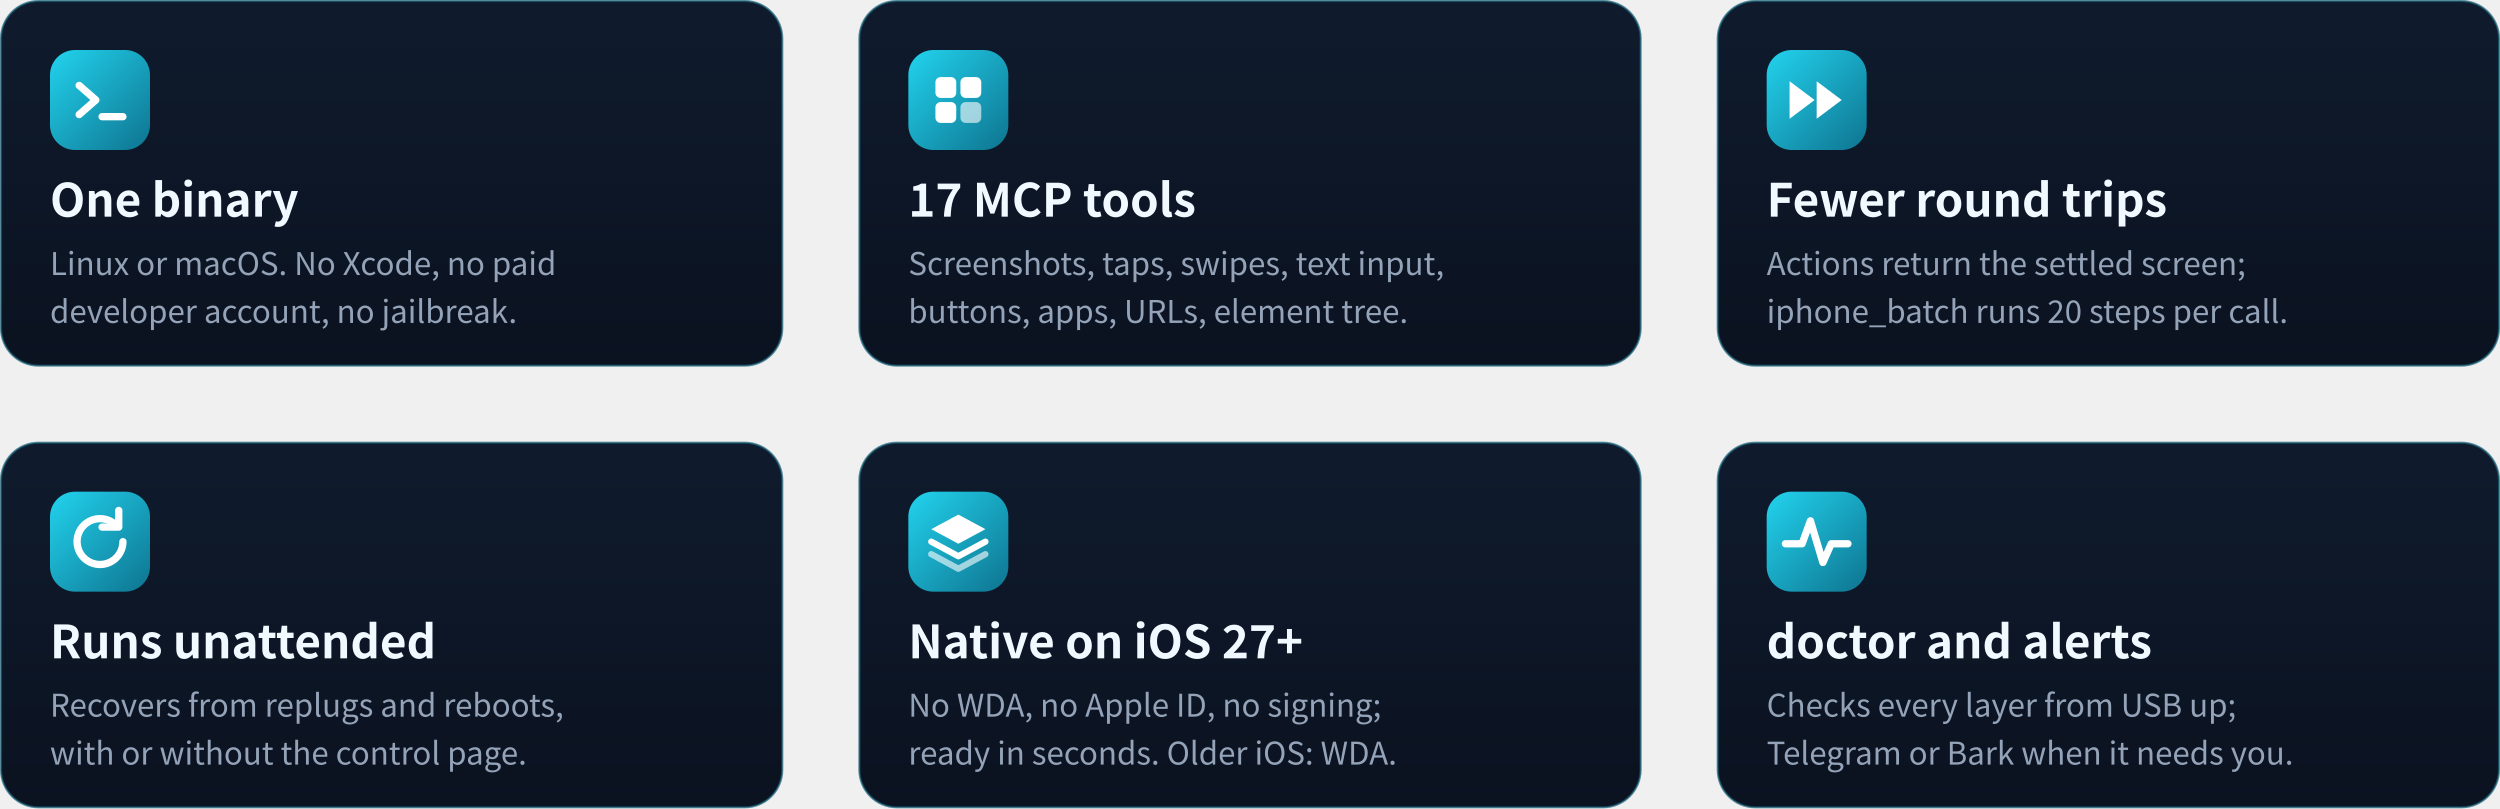
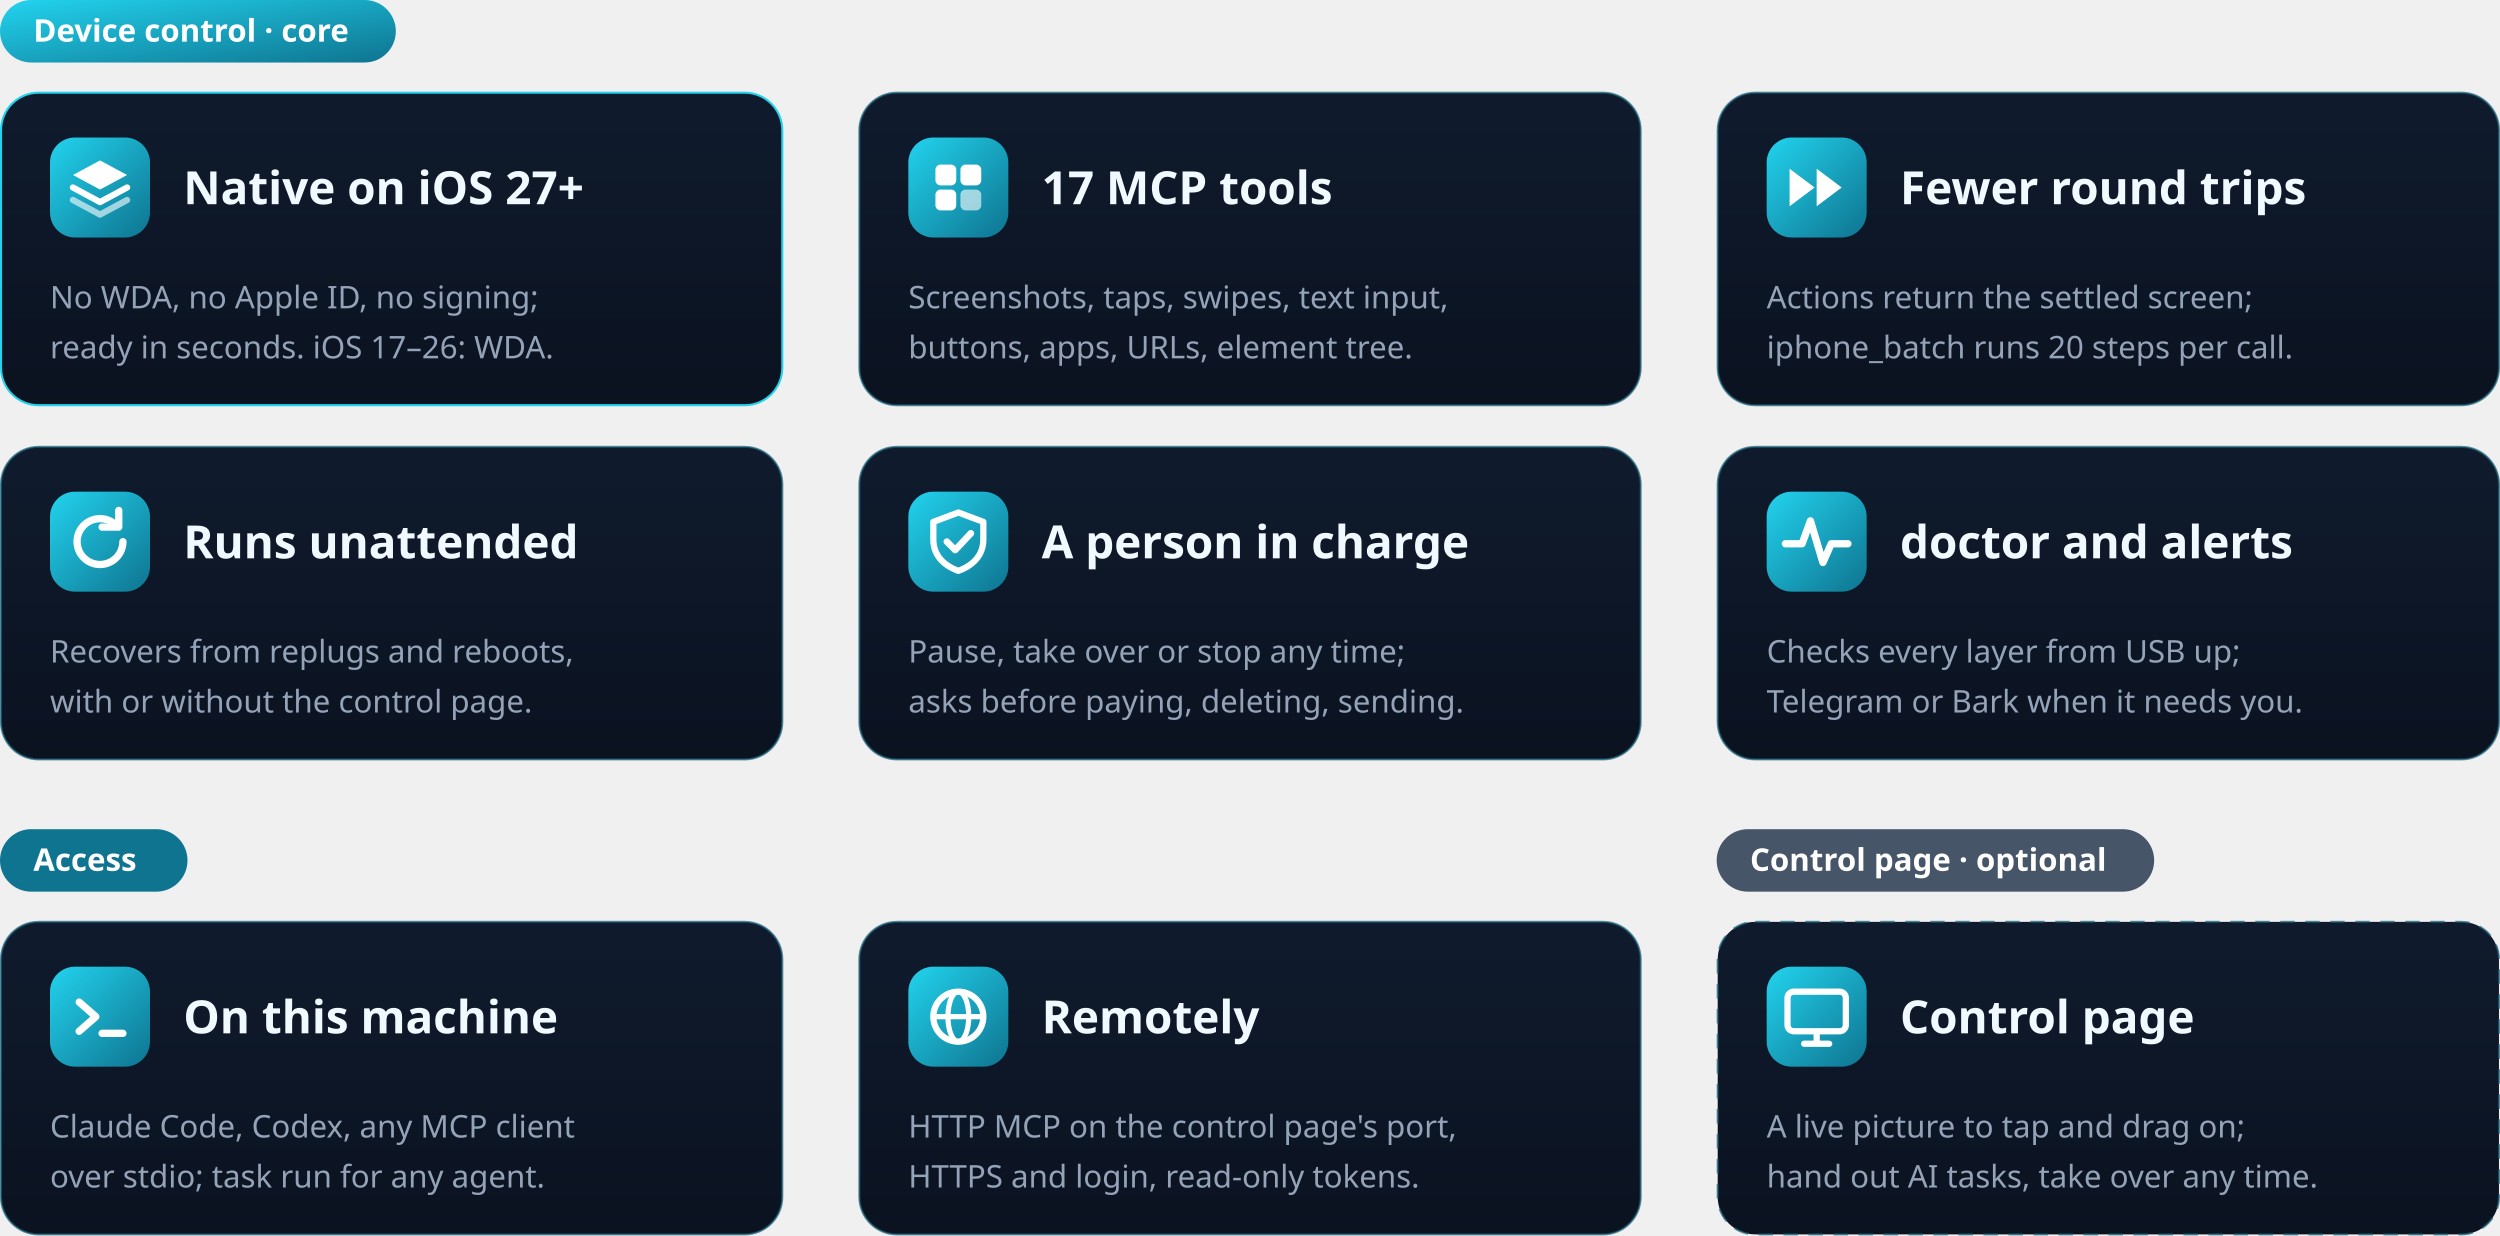
- <svg xmlns="http://www.w3.org/2000/svg" viewBox="0 0 1200 388" width="1200" height="388" role="img" aria-label="One binary: Linux or macOS. No Xcode, no paid developer account, no jailbreak.; 17 MCP tools: Screenshots, taps, swipes, text input, buttons, apps, URLs, element tree.; Fewer round trips: Actions return the settled screen; iphone_batch runs 20 steps per call.; Runs unattended: Recovers from replugs and reboots, with or without the control page.; Native on iOS 27+: No WDA, no Apple ID, no signing; ready in seconds. Older iOS: WDA.; doctor and alerts: Checks every layer from USB up; Telegram or Bark when it needs you.">
+ <svg xmlns="http://www.w3.org/2000/svg" viewBox="0 0 1200 593" width="1200" height="593" role="img" aria-label="Device control · core — Native on iOS 27+: No WDA, no Apple ID, no signing; ready in seconds. iOS 17–26: WDA.; 17 MCP tools: Screenshots, taps, swipes, text input, buttons, apps, URLs, element tree.; Fewer round trips: Actions return the settled screen; iphone_batch runs 20 steps per call.; Runs unattended: Recovers from replugs and reboots, with or without the control page.; A person in charge: Pause, take over or stop any time; asks before paying, deleting, sending.; doctor and alerts: Checks every layer from USB up; Telegram or Bark when it needs you.. Access — On this machine: Claude Code, Codex, any MCP client over stdio; task run for any agent.; Remotely: HTTP MCP on the control page's port, HTTPS and login, read-only tokens.. Control page · optional — Control page: A live picture to tap and drag on; hand out AI tasks, take over any time..">
  <defs>
    <linearGradient id="cd-bg" x1="0" y1="0" x2="0" y2="1">
      <stop offset="0" stop-color="#0f1b2d" />
      <stop offset="1" stop-color="#0b1220" />
    </linearGradient>
    <linearGradient id="cd-icon" x1="0" y1="0" x2="1" y2="1">
      <stop offset="0" stop-color="#22d3ee" />
      <stop offset="1" stop-color="#0e7490" />
    </linearGradient>
  </defs>
-   <g font-family="-apple-system, BlinkMacSystemFont, 'Segoe UI', 'PingFang SC', 'Hiragino Sans GB', 'Microsoft YaHei', 'Noto Sans CJK SC', 'Source Han Sans SC', 'WenQuanYi Zen Hei', Helvetica, Arial, sans-serif">
-     <g transform="translate(0 0)">
-       <rect x="0.5" y="0.5" width="375" height="175" rx="18" fill="url(#cd-bg)" stroke="#155e75" stroke-opacity="0.7" />
-       <rect x="24" y="24" width="48" height="48" rx="12" fill="url(#cd-icon)" />
-       <g transform="translate(24 24)">
-         <polyline points="14,17 22,24 14,31" fill="none" stroke="#fff" stroke-width="3.5" stroke-linecap="round" stroke-linejoin="round" />
-         <line x1="25" y1="32" x2="35" y2="32" stroke="#fff" stroke-width="3.5" stroke-linecap="round" />
+   <g font-family="-apple-system, BlinkMacSystemFont, 'Segoe UI', 'Noto Sans', Helvetica, Arial, sans-serif">
+     <rect x="0" y="0" width="190" height="30" rx="15" fill="url(#cd-icon)" />
+     <text x="16" y="20" font-size="15" font-weight="700" fill="#ffffff">Device control · core</text>
+     <g transform="translate(0 44)">
+       <rect x="0.5" y="0.5" width="375" height="150" rx="18" fill="url(#cd-bg)" stroke="#22d3ee" />
+       <rect x="24" y="22" width="48" height="48" rx="12" fill="url(#cd-icon)" />
+       <g transform="translate(24 22)">
+         <path d="M24 11 L37 18 L24 25 L11 18 Z" fill="#fff" />
+         <polyline points="11,24 24,31 37,24" fill="none" stroke="#fff" stroke-width="3" stroke-linecap="round" stroke-linejoin="round" />
+         <polyline points="11,30 24,37 37,30" fill="none" stroke="#fff" stroke-width="3" stroke-linecap="round" stroke-linejoin="round" stroke-opacity="0.6" />
      </g>
-       <text x="24" y="104" font-size="22" font-weight="700" fill="#f0f9ff">One binary</text>
-       <text x="24" y="132" font-size="15" fill="#94a3b8">Linux or macOS. No Xcode, no paid</text>
-       <text x="24" y="155" font-size="15" fill="#94a3b8">developer account, no jailbreak.</text>
+       <text x="88" y="54" font-size="22" font-weight="700" fill="#f0f9ff">Native on iOS 27+</text>
+       <text x="24" y="104" font-size="15" fill="#94a3b8">No WDA, no Apple ID, no signing;</text>
+       <text x="24" y="128" font-size="15" fill="#94a3b8">ready in seconds. iOS 17–26: WDA.</text>
    </g>
-     <g transform="translate(412 0)">
-       <rect x="0.5" y="0.5" width="375" height="175" rx="18" fill="url(#cd-bg)" stroke="#155e75" stroke-opacity="0.7" />
-       <rect x="24" y="24" width="48" height="48" rx="12" fill="url(#cd-icon)" />
-       <g transform="translate(24 24)">
+     <g transform="translate(412 44)">
+       <rect x="0.5" y="0.5" width="375" height="150" rx="18" fill="url(#cd-bg)" stroke="#155e75" stroke-opacity="0.7" />
+       <rect x="24" y="22" width="48" height="48" rx="12" fill="url(#cd-icon)" />
+       <g transform="translate(24 22)">
        <g fill="#fff">
          <rect x="13" y="13" width="10" height="10" rx="2.5" />
          <rect x="25" y="13" width="10" height="10" rx="2.5" />
          <rect x="13" y="25" width="10" height="10" rx="2.5" />
          <rect x="25" y="25" width="10" height="10" rx="2.5" fill-opacity="0.6" />
        </g>
      </g>
-       <text x="24" y="104" font-size="22" font-weight="700" fill="#f0f9ff">17 MCP tools</text>
-       <text x="24" y="132" font-size="15" fill="#94a3b8">Screenshots, taps, swipes, text input,</text>
-       <text x="24" y="155" font-size="15" fill="#94a3b8">buttons, apps, URLs, element tree.</text>
+       <text x="88" y="54" font-size="22" font-weight="700" fill="#f0f9ff">17 MCP tools</text>
+       <text x="24" y="104" font-size="15" fill="#94a3b8">Screenshots, taps, swipes, text input,</text>
+       <text x="24" y="128" font-size="15" fill="#94a3b8">buttons, apps, URLs, element tree.</text>
    </g>
-     <g transform="translate(824 0)">
-       <rect x="0.5" y="0.5" width="375" height="175" rx="18" fill="url(#cd-bg)" stroke="#155e75" stroke-opacity="0.7" />
-       <rect x="24" y="24" width="48" height="48" rx="12" fill="url(#cd-icon)" />
-       <g transform="translate(24 24)">
+     <g transform="translate(824 44)">
+       <rect x="0.5" y="0.5" width="375" height="150" rx="18" fill="url(#cd-bg)" stroke="#155e75" stroke-opacity="0.7" />
+       <rect x="24" y="22" width="48" height="48" rx="12" fill="url(#cd-icon)" />
+       <g transform="translate(24 22)">
        <g fill="#fff">
          <path d="M11 15 L23 24 L11 33 Z" />
          <path d="M24 15 L36 24 L24 33 Z" />
        </g>
      </g>
-       <text x="24" y="104" font-size="22" font-weight="700" fill="#f0f9ff">Fewer round trips</text>
-       <text x="24" y="132" font-size="15" fill="#94a3b8">Actions return the settled screen;</text>
-       <text x="24" y="155" font-size="15" fill="#94a3b8">iphone_batch runs 20 steps per call.</text>
+       <text x="88" y="54" font-size="22" font-weight="700" fill="#f0f9ff">Fewer round trips</text>
+       <text x="24" y="104" font-size="15" fill="#94a3b8">Actions return the settled screen;</text>
+       <text x="24" y="128" font-size="15" fill="#94a3b8">iphone_batch runs 20 steps per call.</text>
    </g>
-     <g transform="translate(0 212)">
-       <rect x="0.5" y="0.5" width="375" height="175" rx="18" fill="url(#cd-bg)" stroke="#155e75" stroke-opacity="0.7" />
-       <rect x="24" y="24" width="48" height="48" rx="12" fill="url(#cd-icon)" />
-       <g transform="translate(24 24)">
+     <g transform="translate(0 214)">
+       <rect x="0.5" y="0.5" width="375" height="150" rx="18" fill="url(#cd-bg)" stroke="#155e75" stroke-opacity="0.7" />
+       <rect x="24" y="22" width="48" height="48" rx="12" fill="url(#cd-icon)" />
+       <g transform="translate(24 22)">
        <path d="M35 24 A11 11 0 1 1 31.8 16.2" fill="none" stroke="#fff" stroke-width="3.5" stroke-linecap="round" />
        <polyline points="33,9 33,17 25,17" fill="none" stroke="#fff" stroke-width="3.5" stroke-linecap="round" stroke-linejoin="round" />
      </g>
-       <text x="24" y="104" font-size="22" font-weight="700" fill="#f0f9ff">Runs unattended</text>
-       <text x="24" y="132" font-size="15" fill="#94a3b8">Recovers from replugs and reboots,</text>
-       <text x="24" y="155" font-size="15" fill="#94a3b8">with or without the control page.</text>
+       <text x="88" y="54" font-size="22" font-weight="700" fill="#f0f9ff">Runs unattended</text>
+       <text x="24" y="104" font-size="15" fill="#94a3b8">Recovers from replugs and reboots,</text>
+       <text x="24" y="128" font-size="15" fill="#94a3b8">with or without the control page.</text>
    </g>
-     <g transform="translate(412 212)">
-       <rect x="0.5" y="0.5" width="375" height="175" rx="18" fill="url(#cd-bg)" stroke="#155e75" stroke-opacity="0.7" />
-       <rect x="24" y="24" width="48" height="48" rx="12" fill="url(#cd-icon)" />
-       <g transform="translate(24 24)">
-         <path d="M24 11 L37 18 L24 25 L11 18 Z" fill="#fff" />
-         <polyline points="11,24 24,31 37,24" fill="none" stroke="#fff" stroke-width="3" stroke-linecap="round" stroke-linejoin="round" />
-         <polyline points="11,30 24,37 37,30" fill="none" stroke="#fff" stroke-width="3" stroke-linecap="round" stroke-linejoin="round" stroke-opacity="0.6" />
+     <g transform="translate(412 214)">
+       <rect x="0.5" y="0.5" width="375" height="150" rx="18" fill="url(#cd-bg)" stroke="#155e75" stroke-opacity="0.7" />
+       <rect x="24" y="22" width="48" height="48" rx="12" fill="url(#cd-icon)" />
+       <g transform="translate(24 22)">
+         <path d="M24 10 L36 14.5 V23 C36 30.5 31 35.5 24 38 C17 35.5 12 30.5 12 23 V14.5 Z" fill="none" stroke="#fff" stroke-width="3" stroke-linejoin="round" />
+         <polyline points="18.5,24 22.5,28 30,20" fill="none" stroke="#fff" stroke-width="3.2" stroke-linecap="round" stroke-linejoin="round" />
      </g>
-       <text x="24" y="104" font-size="22" font-weight="700" fill="#f0f9ff">Native on iOS 27+</text>
-       <text x="24" y="132" font-size="15" fill="#94a3b8">No WDA, no Apple ID, no signing;</text>
-       <text x="24" y="155" font-size="15" fill="#94a3b8">ready in seconds. Older iOS: WDA.</text>
+       <text x="88" y="54" font-size="22" font-weight="700" fill="#f0f9ff">A person in charge</text>
+       <text x="24" y="104" font-size="15" fill="#94a3b8">Pause, take over or stop any time;</text>
+       <text x="24" y="128" font-size="15" fill="#94a3b8">asks before paying, deleting, sending.</text>
    </g>
-     <g transform="translate(824 212)">
-       <rect x="0.5" y="0.5" width="375" height="175" rx="18" fill="url(#cd-bg)" stroke="#155e75" stroke-opacity="0.7" />
-       <rect x="24" y="24" width="48" height="48" rx="12" fill="url(#cd-icon)" />
-       <g transform="translate(24 24)">
+     <g transform="translate(824 214)">
+       <rect x="0.5" y="0.5" width="375" height="150" rx="18" fill="url(#cd-bg)" stroke="#155e75" stroke-opacity="0.7" />
+       <rect x="24" y="22" width="48" height="48" rx="12" fill="url(#cd-icon)" />
+       <g transform="translate(24 22)">
        <polyline points="9,25 17,25 21,14 27,34 31,25 39,25" fill="none" stroke="#fff" stroke-width="3.5" stroke-linecap="round" stroke-linejoin="round" />
      </g>
-       <text x="24" y="104" font-size="22" font-weight="700" fill="#f0f9ff">doctor and alerts</text>
-       <text x="24" y="132" font-size="15" fill="#94a3b8">Checks every layer from USB up;</text>
-       <text x="24" y="155" font-size="15" fill="#94a3b8">Telegram or Bark when it needs you.</text>
+       <text x="88" y="54" font-size="22" font-weight="700" fill="#f0f9ff">doctor and alerts</text>
+       <text x="24" y="104" font-size="15" fill="#94a3b8">Checks every layer from USB up;</text>
+       <text x="24" y="128" font-size="15" fill="#94a3b8">Telegram or Bark when it needs you.</text>
+     </g>
+     <rect x="0" y="398" width="90" height="30" rx="15" fill="#0e7490" />
+     <text x="16" y="418" font-size="15" font-weight="700" fill="#ffffff">Access</text>
+     <rect x="824" y="398" width="210" height="30" rx="15" fill="#475569" />
+     <text x="840" y="418" font-size="15" font-weight="700" fill="#ffffff">Control page · optional</text>
+     <g transform="translate(0 442)">
+       <rect x="0.5" y="0.5" width="375" height="150" rx="18" fill="url(#cd-bg)" stroke="#155e75" stroke-opacity="0.7" />
+       <rect x="24" y="22" width="48" height="48" rx="12" fill="url(#cd-icon)" />
+       <g transform="translate(24 22)">
+         <polyline points="14,17 22,24 14,31" fill="none" stroke="#fff" stroke-width="3.5" stroke-linecap="round" stroke-linejoin="round" />
+         <line x1="25" y1="32" x2="35" y2="32" stroke="#fff" stroke-width="3.5" stroke-linecap="round" />
+       </g>
+       <text x="88" y="54" font-size="22" font-weight="700" fill="#f0f9ff">On this machine</text>
+       <text x="24" y="104" font-size="15" fill="#94a3b8">Claude Code, Codex, any MCP client</text>
+       <text x="24" y="128" font-size="15" fill="#94a3b8">over stdio; task run for any agent.</text>
+     </g>
+     <g transform="translate(412 442)">
+       <rect x="0.5" y="0.5" width="375" height="150" rx="18" fill="url(#cd-bg)" stroke="#155e75" stroke-opacity="0.7" />
+       <rect x="24" y="22" width="48" height="48" rx="12" fill="url(#cd-icon)" />
+       <g transform="translate(24 22)">
+         <circle cx="24" cy="24" r="12" fill="none" stroke="#fff" stroke-width="3" />
+         <ellipse cx="24" cy="24" rx="5" ry="12" fill="none" stroke="#fff" stroke-width="2.5" />
+         <line x1="12" y1="24" x2="36" y2="24" stroke="#fff" stroke-width="2.5" />
+       </g>
+       <text x="88" y="54" font-size="22" font-weight="700" fill="#f0f9ff">Remotely</text>
+       <text x="24" y="104" font-size="15" fill="#94a3b8">HTTP MCP on the control page's port,</text>
+       <text x="24" y="128" font-size="15" fill="#94a3b8">HTTPS and login, read-only tokens.</text>
+     </g>
+     <g transform="translate(824 442)">
+       <rect x="0.5" y="0.5" width="375" height="150" rx="18" fill="url(#cd-bg)" stroke="#155e75" stroke-opacity="0.7" stroke-dasharray="7 5" />
+       <rect x="24" y="22" width="48" height="48" rx="12" fill="url(#cd-icon)" />
+       <g transform="translate(24 22)">
+         <rect x="10" y="12" width="28" height="19" rx="3" fill="none" stroke="#fff" stroke-width="3" />
+         <line x1="24" y1="31" x2="24" y2="36" stroke="#fff" stroke-width="3" />
+         <line x1="18" y1="37" x2="30" y2="37" stroke="#fff" stroke-width="3" stroke-linecap="round" />
+       </g>
+       <text x="88" y="54" font-size="22" font-weight="700" fill="#f0f9ff">Control page</text>
+       <text x="24" y="104" font-size="15" fill="#94a3b8">A live picture to tap and drag on;</text>
+       <text x="24" y="128" font-size="15" fill="#94a3b8">hand out AI tasks, take over any time.</text>
    </g>
  </g>
</svg>
